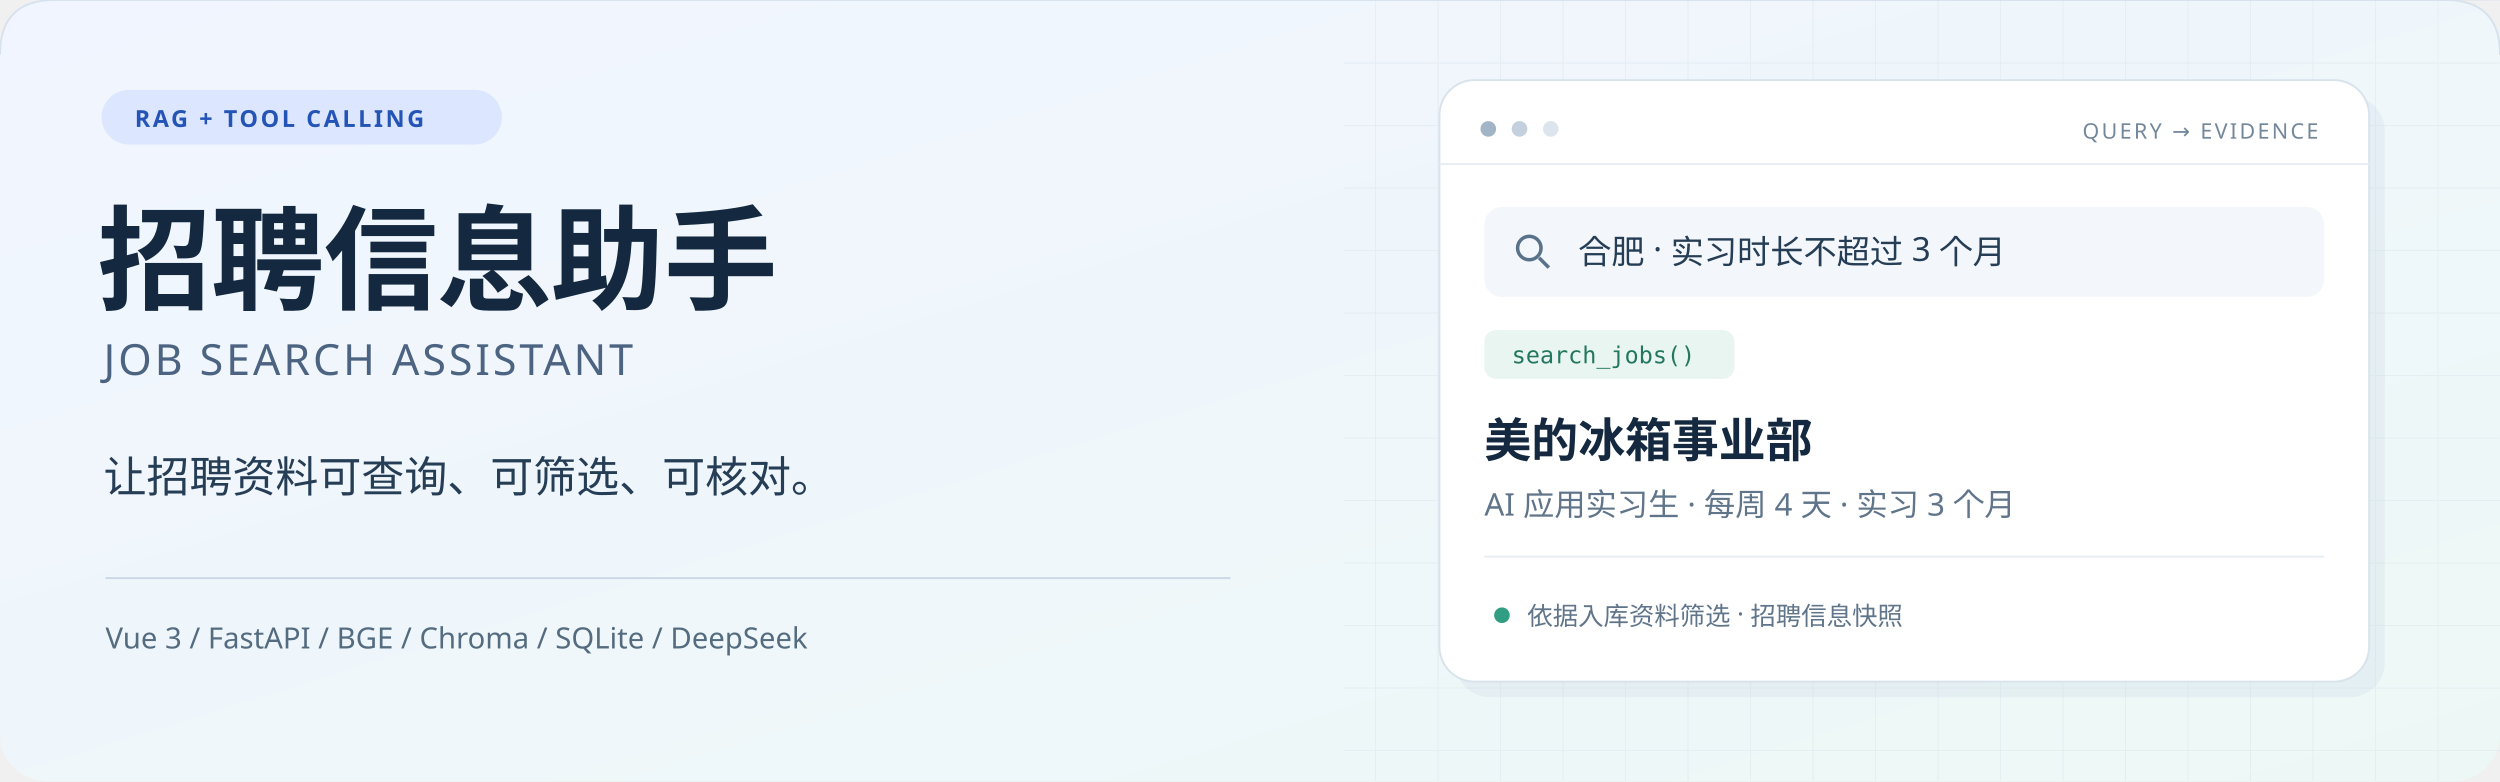
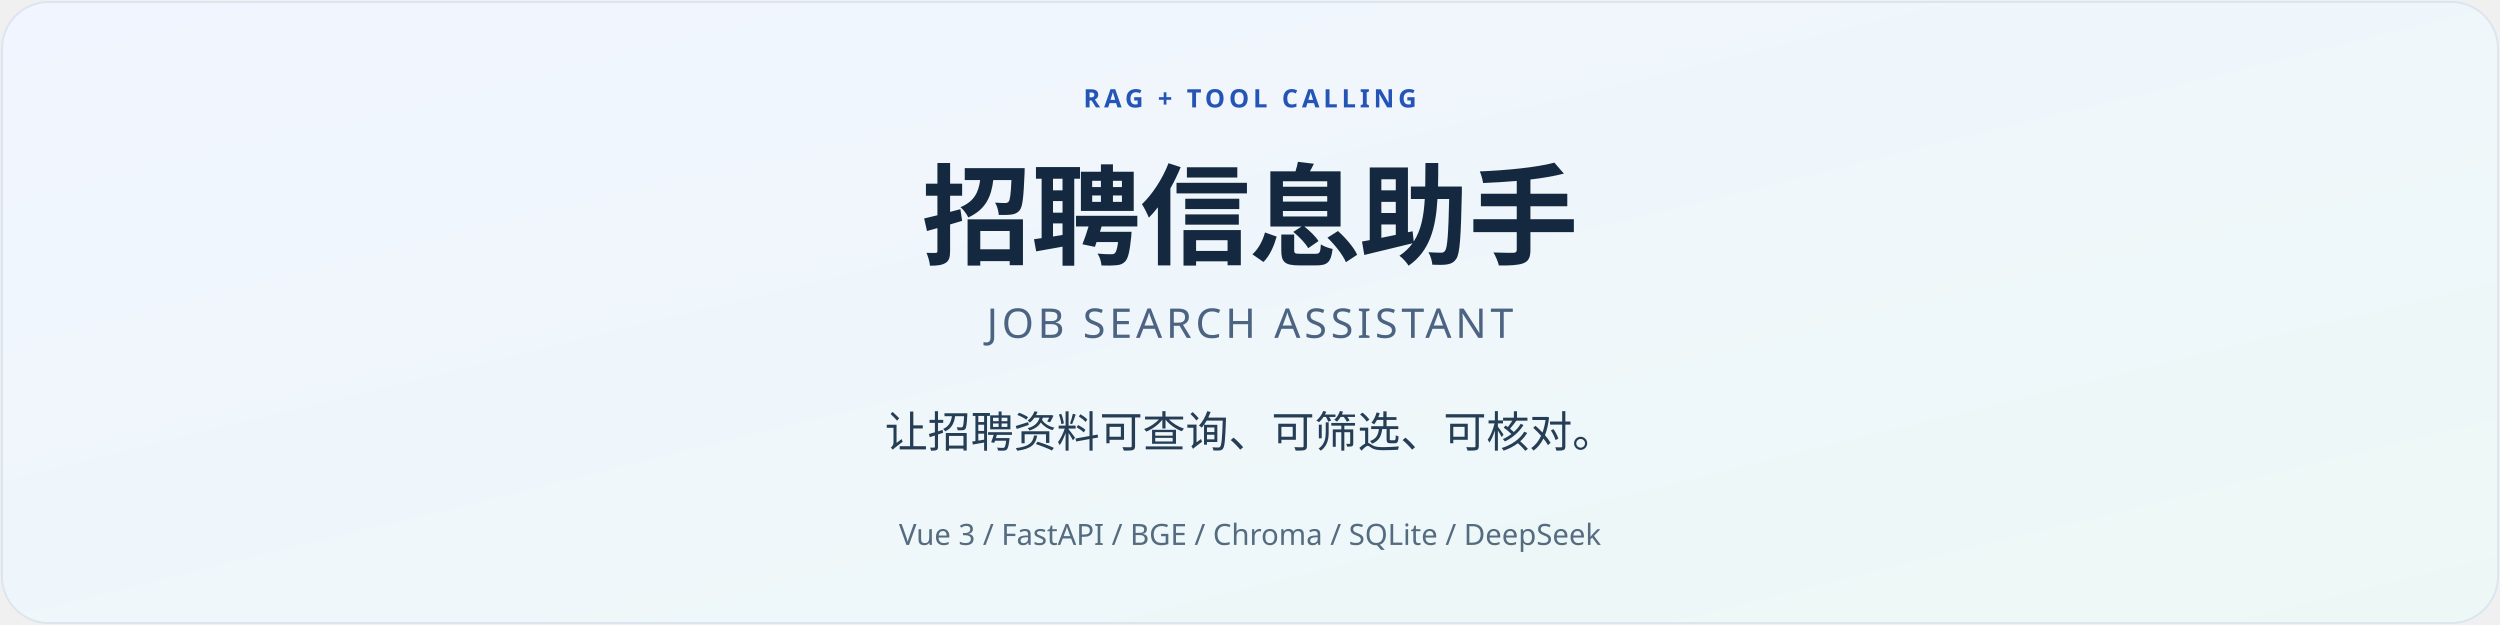
- <svg xmlns="http://www.w3.org/2000/svg" width="1280" height="400" viewBox="0 0 1280 400" role="img" aria-labelledby="title desc">
+ <svg xmlns="http://www.w3.org/2000/svg" width="1280" height="320" viewBox="0 0 1280 320" role="img" aria-labelledby="title desc">
  <defs>
    <linearGradient id="background" x1="0" y1="0" x2="1" y2="1">
      <stop stop-color="#f1f5ff" />
      <stop offset="1" stop-color="#edf8f6" />
    </linearGradient>
-     <pattern id="grid" width="32" height="32" patternUnits="userSpaceOnUse">
-       <path d="M32 0H0V32" fill="none" stroke="#d9e3ec" stroke-width=".65" />
-     </pattern>
  </defs>
-   <rect width="1280" height="400" rx="24" fill="url(#background)" />
-   <rect x="688" width="592" height="400" fill="url(#grid)" opacity=".65" />
-   <path d="M0 28Q0 0 28 0H1252Q1280 0 1280 28" fill="none" stroke="#d7e2ed" />
-   <g font-family="Segoe UI, Microsoft YaHei, PingFang SC, sans-serif">
-     <rect x="52" y="46" width="205" height="28" rx="14" fill="#dce7ff" />
-     <text x="69" y="65" font-size="12" font-weight="700" fill="#2455b6" letter-spacing="1.3">RAG + TOOL CALLING</text>
-     <text x="50" y="154" font-size="58" font-weight="700" fill="#14293f">招聘信息助手</text>
-     <text x="53" y="192" font-size="22" fill="#4c6481" letter-spacing="1.5">JOB SEARCH ASSISTANT</text>
-     <text x="53" y="252" font-size="22" fill="#253d55">让招聘资料可查询、可筛选、可核对。</text>
-     <path d="M54 296H630" stroke="#cad8e5" />
-     <text x="54" y="332" font-size="15" fill="#546b80">Vue 3 / FastAPI / BGE / Chroma / SQLite / DeepSeek</text>
-     <rect x="745" y="49" width="476" height="308" rx="18" fill="#c5d3e0" opacity=".24" />
-     <rect x="737" y="41" width="476" height="308" rx="18" fill="#fff" stroke="#d8e3ec" />
-     <circle cx="762" cy="66" r="4" fill="#a2b5c6" />
-     <circle cx="778" cy="66" r="4" fill="#c3d1de" />
-     <circle cx="794" cy="66" r="4" fill="#dce5ed" />
-     <text x="1187" y="71" text-anchor="end" font-size="11" letter-spacing="1.2" fill="#73879a">QUERY → EVIDENCE</text>
-     <path d="M737 84H1213" stroke="#e6edf3" />
-     <rect x="760" y="106" width="430" height="46" rx="9" fill="#f3f6fa" />
-     <circle cx="783" cy="127" r="6" fill="none" stroke="#58728b" stroke-width="1.8" />
-     <path d="M788 132l5 5" stroke="#58728b" stroke-width="1.8" />
-     <text x="808" y="135" font-size="17" fill="#253d55">合肥 · 实习时长不超过 3 个月</text>
-     <rect x="760" y="169" width="128" height="25" rx="6" fill="#e8f5f0" />
-     <text x="774" y="186" font-family="Consolas, monospace" font-size="12" fill="#23775f">search_jobs()</text>
-     <text x="760" y="234" font-size="24" font-weight="600" fill="#14293f">美的冰箱事业部</text>
-     <text x="760" y="264" font-size="16" fill="#60758a">AI 应用实习生 · 每周 4 天 · 实习 3 个月</text>
-     <path d="M760 285H1190" stroke="#e6edf3" />
-     <circle cx="769" cy="315" r="4" fill="#319e83" />
-     <text x="782" y="320" font-size="13" fill="#60758a">依据入库资料筛选 · 招聘信息快照</text>
+   <rect x="1" y="1" width="1278" height="318" rx="24" fill="url(#background)" stroke="#dce5ee" />
+   <g font-family="Segoe UI, Microsoft YaHei, PingFang SC, sans-serif" text-anchor="middle">
+     <text x="640" y="55" font-size="13" font-weight="700" fill="#2455b6" letter-spacing="2">RAG + TOOL CALLING</text>
+     <text x="640" y="131" font-size="56" font-weight="700" fill="#14293f">招聘信息助手</text>
+     <text x="640" y="173" font-size="21" fill="#4c6481" letter-spacing="2">JOB SEARCH ASSISTANT</text>
+     <text x="640" y="229" font-size="22" fill="#253d55">让招聘资料可查询、可筛选、可核对。</text>
+     <text x="640" y="279" font-size="15" fill="#546b80">Vue 3 / FastAPI / BGE / Chroma / SQLite / DeepSeek</text>
  </g>
</svg>
